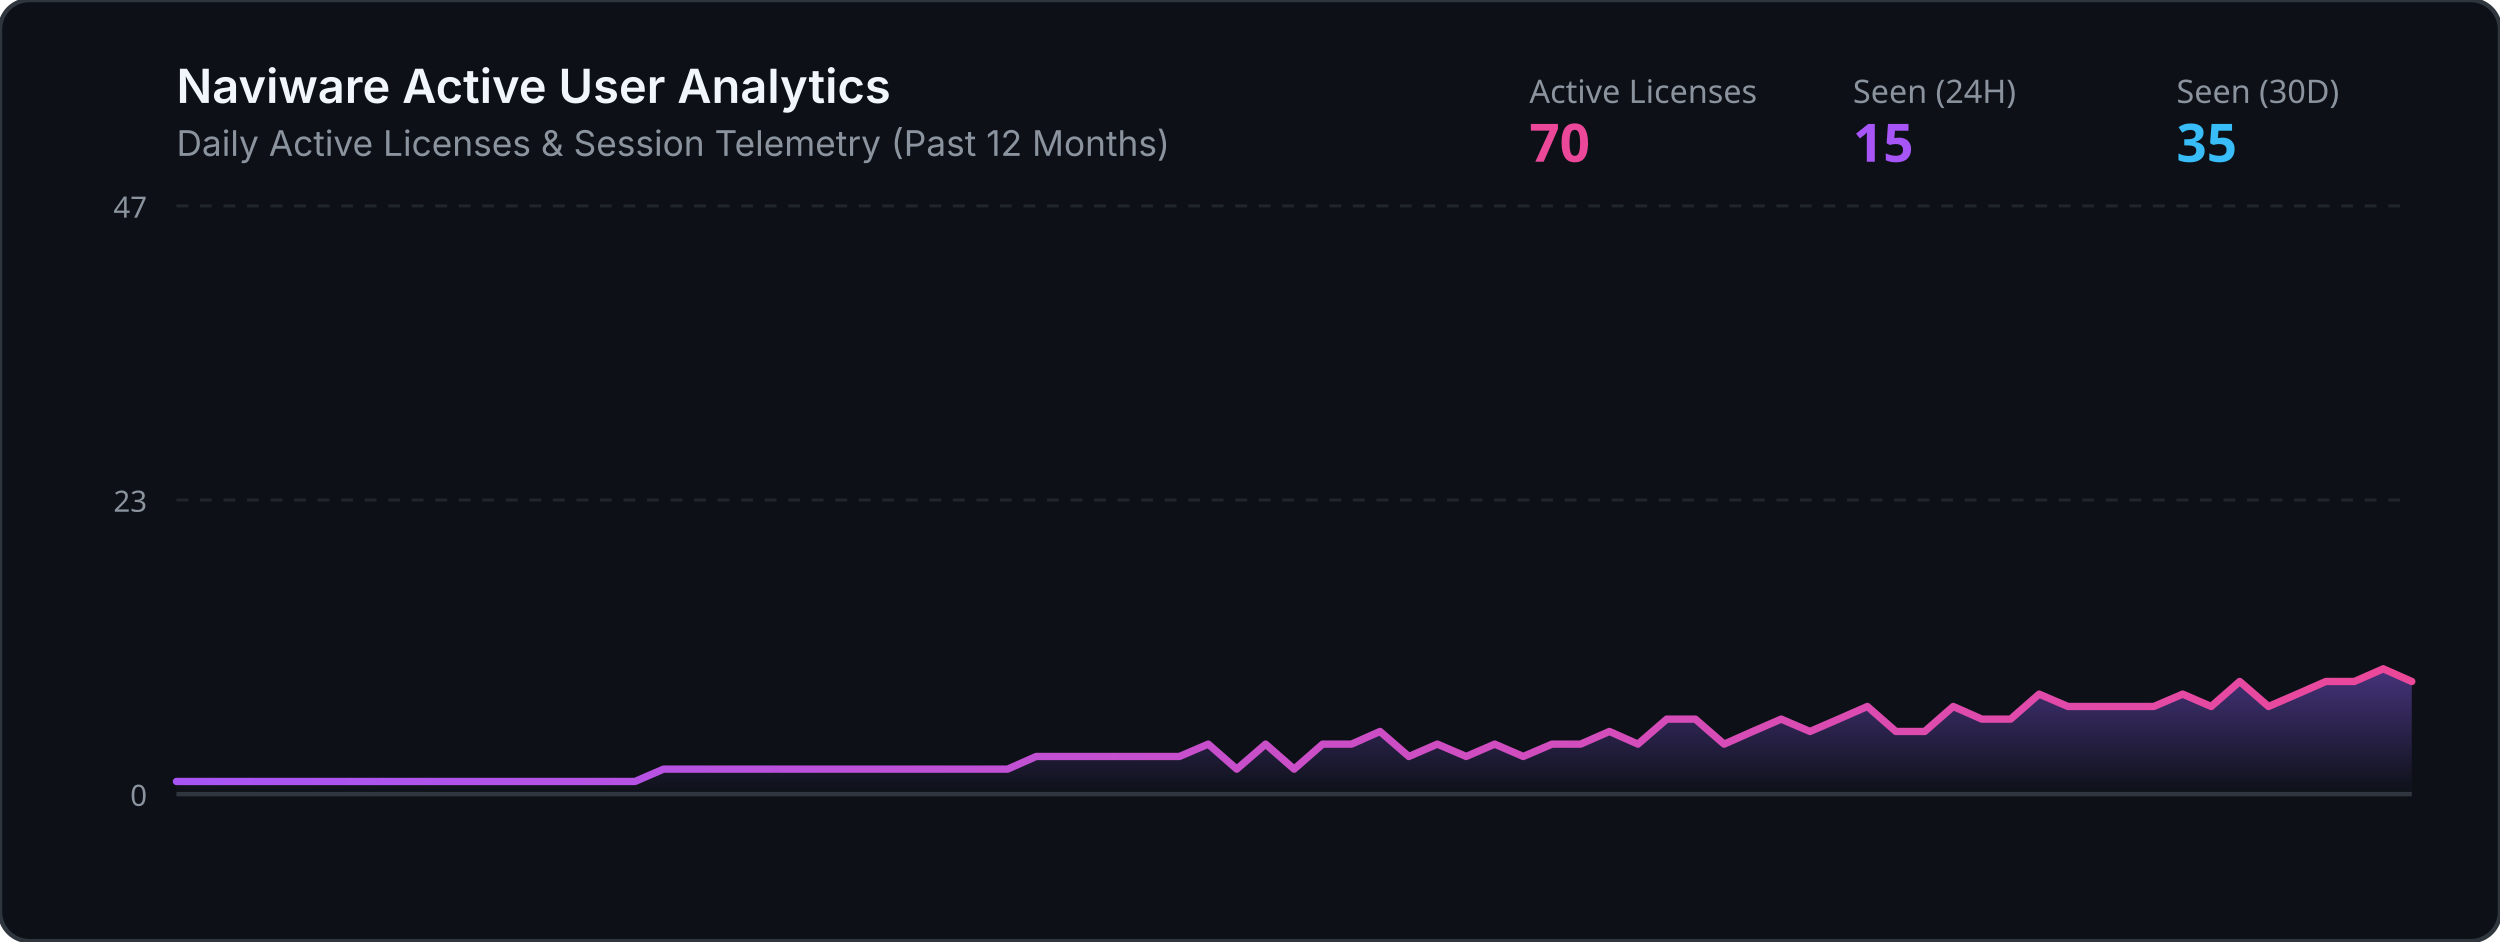
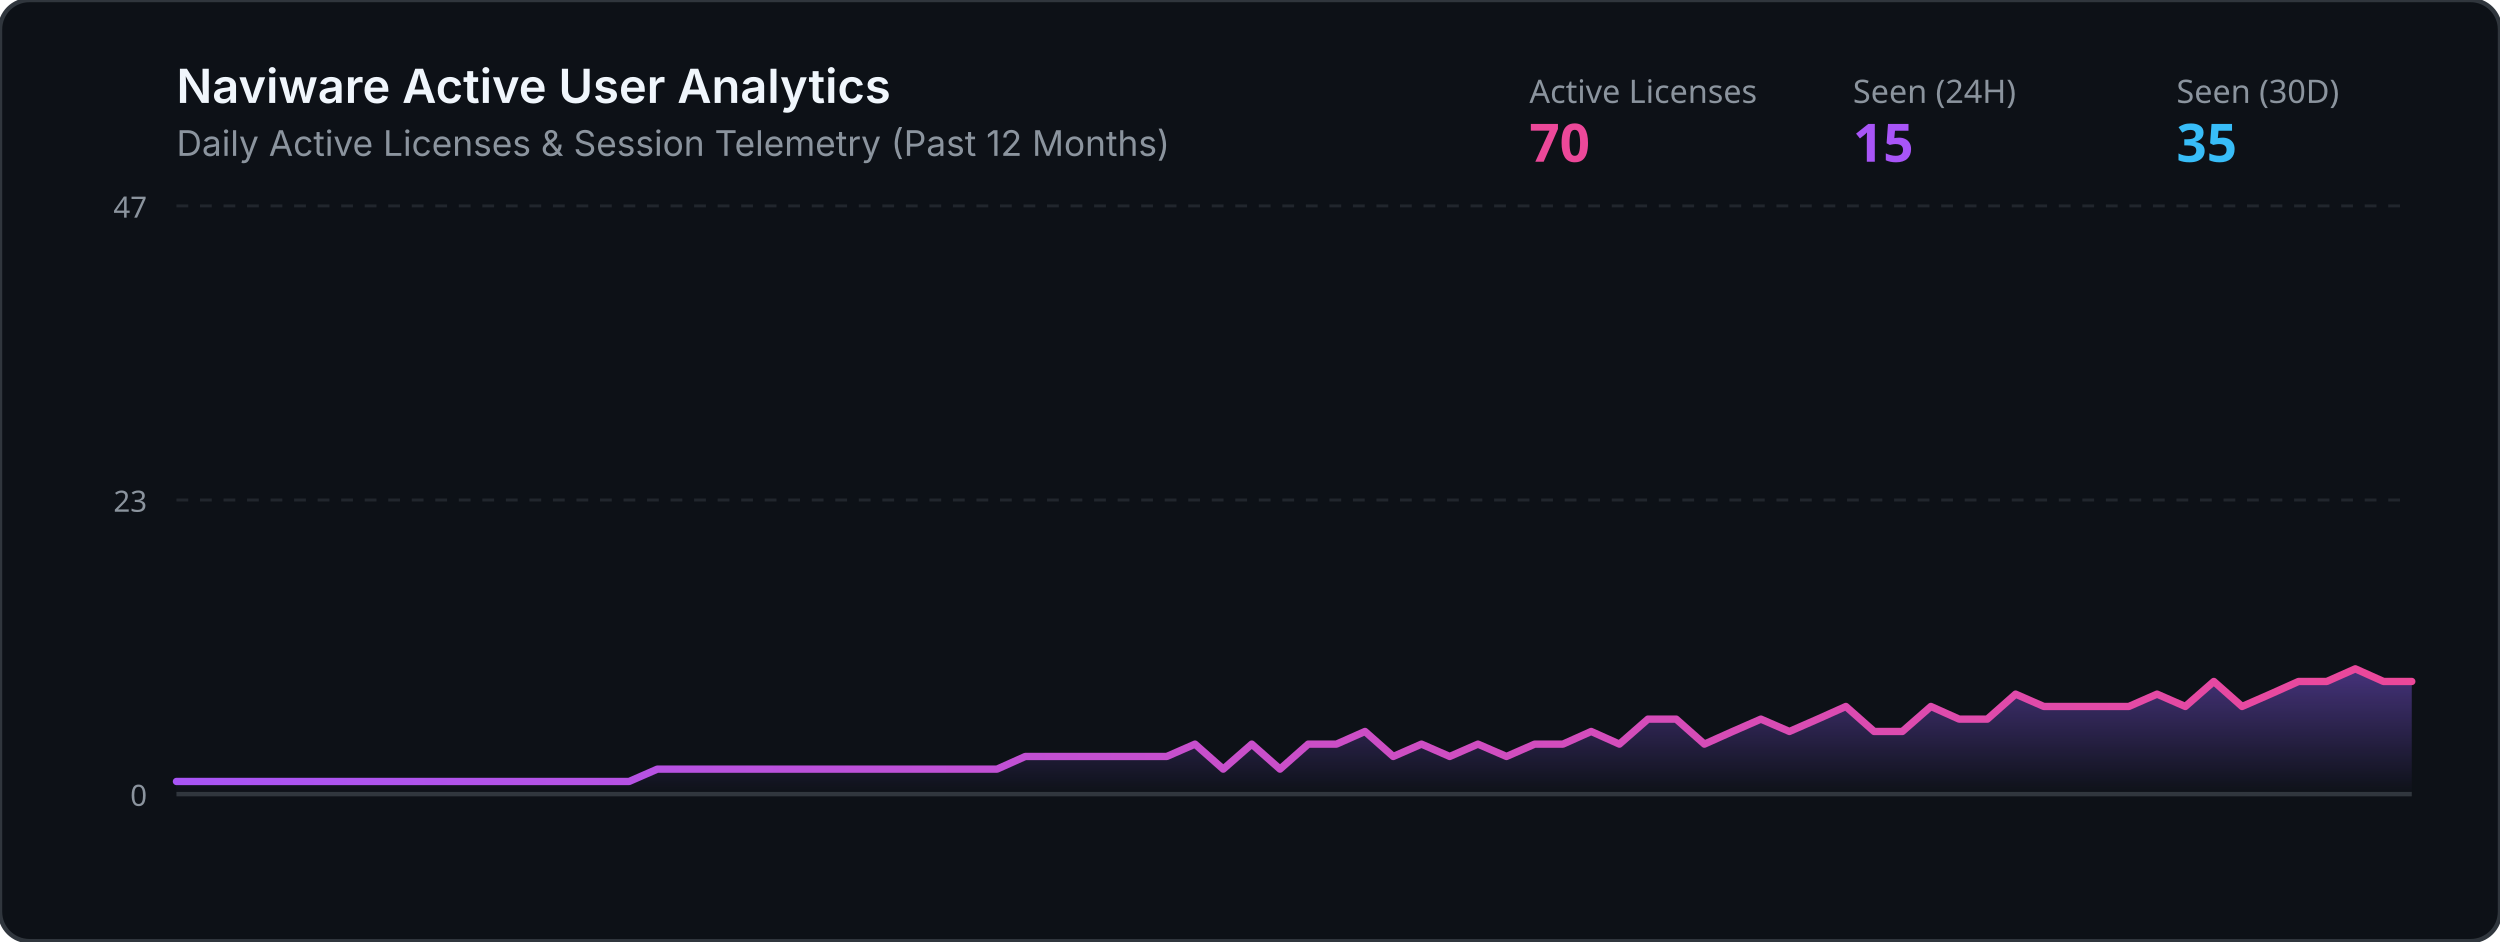
<svg xmlns="http://www.w3.org/2000/svg" viewBox="0 0 850 320" width="100%" height="320">
  <defs>
    <linearGradient id="grad" x1="0%" y1="0%" x2="0%" y2="100%">
      <stop offset="0%" stop-color="#8b5cf6" stop-opacity="0.45" />
      <stop offset="100%" stop-color="#8b5cf6" stop-opacity="0.0" />
    </linearGradient>
    <linearGradient id="lineGrad" x1="0%" y1="0%" x2="100%" y2="0%">
      <stop offset="0%" stop-color="#a855f7" />
      <stop offset="100%" stop-color="#ec4899" />
    </linearGradient>
  </defs>
  <rect width="850" height="320" rx="10" fill="#0d1117" stroke="#30363d" stroke-width="1.5" />
  <text x="60" y="35" fill="#f0f6fc" font-family="-apple-system,BlinkMacSystemFont,Segoe UI,sans-serif" font-size="16" font-weight="600">Naviware Active User Analytics</text>
  <text x="60" y="53" fill="#8b949e" font-family="-apple-system,BlinkMacSystemFont,Segoe UI,sans-serif" font-size="12">Daily Active Licenses &amp; Session Telemetry (Past 12 Months)</text>
  <text x="520" y="35" fill="#8b949e" font-family="sans-serif" font-size="11">Active Licenses</text>
  <text x="520" y="55" fill="#ec4899" font-family="sans-serif" font-size="18" font-weight="bold">70</text>
  <text x="630" y="35" fill="#8b949e" font-family="sans-serif" font-size="11">Seen (24H)</text>
  <text x="630" y="55" fill="#a855f7" font-family="sans-serif" font-size="18" font-weight="bold">15</text>
  <text x="740" y="35" fill="#8b949e" font-family="sans-serif" font-size="11">Seen (30D)</text>
  <text x="740" y="55" fill="#38bdf8" font-family="sans-serif" font-size="18" font-weight="bold">35</text>
  <line x1="60" y1="70" x2="820" y2="70" stroke="#21262d" stroke-width="1" stroke-dasharray="4" />
  <line x1="60" y1="170.0" x2="820" y2="170.0" stroke="#21262d" stroke-width="1" stroke-dasharray="4" />
  <line x1="60" y1="270" x2="820" y2="270" stroke="#30363d" stroke-width="1.5" />
  <text x="50" y="74" fill="#8b949e" font-family="sans-serif" font-size="10" text-anchor="end">47</text>
  <text x="50" y="174.0" fill="#8b949e" font-family="sans-serif" font-size="10" text-anchor="end">23</text>
  <text x="50" y="274" fill="#8b949e" font-family="sans-serif" font-size="10" text-anchor="end">0</text>
-   <polygon points="60,270 60.0,265.7 69.7,265.7 79.5,265.7 89.2,265.7 99.0,265.7 108.7,265.7 118.5,265.7 128.2,265.7 137.9,265.7 147.7,265.7 157.4,265.7 167.2,265.7 176.9,265.7 186.7,265.7 196.4,265.7 206.2,265.7 215.9,265.7 225.6,261.5 235.4,261.5 245.1,261.5 254.9,261.5 264.6,261.5 274.4,261.5 284.1,261.5 293.8,261.5 303.6,261.5 313.3,261.5 323.1,261.5 332.8,261.5 342.6,261.5 352.3,257.2 362.1,257.2 371.8,257.2 381.5,257.2 391.3,257.2 401.0,257.2 410.8,253.0 420.5,261.5 430.3,253.0 440.0,261.5 449.7,253.0 459.5,253.0 469.2,248.7 479.0,257.2 488.7,253.0 498.5,257.2 508.2,253.0 517.9,257.2 527.7,253.0 537.4,253.0 547.2,248.7 556.9,253.0 566.7,244.5 576.4,244.5 586.2,253.0 595.9,248.7 605.6,244.5 615.4,248.7 625.1,244.5 634.9,240.2 644.6,248.7 654.4,248.7 664.1,240.2 673.8,244.5 683.6,244.5 693.3,236.0 703.1,240.2 712.8,240.2 722.6,240.2 732.3,240.2 742.1,236.0 751.8,240.2 761.5,231.7 771.3,240.2 781.0,236.0 790.8,231.7 800.5,231.7 810.3,227.4 820.0,231.7 820,270" fill="url(#grad)" />
-   <polyline points="60.0,265.7 69.7,265.7 79.5,265.7 89.2,265.7 99.0,265.7 108.7,265.7 118.5,265.7 128.2,265.7 137.9,265.7 147.7,265.7 157.4,265.7 167.2,265.7 176.9,265.7 186.7,265.7 196.4,265.7 206.2,265.7 215.9,265.7 225.6,261.5 235.4,261.5 245.1,261.5 254.9,261.5 264.6,261.5 274.4,261.5 284.1,261.5 293.8,261.5 303.6,261.5 313.3,261.5 323.1,261.5 332.8,261.5 342.6,261.5 352.3,257.2 362.1,257.2 371.8,257.2 381.5,257.2 391.3,257.2 401.0,257.2 410.8,253.0 420.5,261.5 430.3,253.0 440.0,261.5 449.7,253.0 459.5,253.0 469.2,248.7 479.0,257.2 488.7,253.0 498.5,257.2 508.2,253.0 517.9,257.2 527.7,253.0 537.4,253.0 547.2,248.7 556.9,253.0 566.7,244.5 576.4,244.5 586.2,253.0 595.9,248.7 605.6,244.5 615.4,248.7 625.1,244.5 634.9,240.2 644.6,248.7 654.4,248.7 664.1,240.2 673.8,244.5 683.6,244.5 693.3,236.0 703.1,240.2 712.8,240.2 722.6,240.2 732.3,240.2 742.1,236.0 751.8,240.2 761.5,231.7 771.3,240.2 781.0,236.0 790.8,231.7 800.5,231.7 810.3,227.4 820.0,231.7" fill="none" stroke="url(#lineGrad)" stroke-width="2.5" stroke-linecap="round" stroke-linejoin="round" />
+   <polygon points="60,270 60.0,265.7 69.6,265.7 79.2,265.7 88.9,265.7 98.5,265.7 108.1,265.7 117.7,265.7 127.3,265.7 137.0,265.7 146.6,265.7 156.2,265.7 165.8,265.7 175.4,265.7 185.1,265.7 194.7,265.7 204.3,265.7 213.9,265.7 223.5,261.5 233.2,261.5 242.8,261.5 252.4,261.5 262.0,261.5 271.6,261.5 281.3,261.5 290.9,261.5 300.5,261.5 310.1,261.5 319.7,261.5 329.4,261.5 339.0,261.5 348.6,257.2 358.2,257.2 367.8,257.2 377.5,257.2 387.1,257.2 396.7,257.2 406.3,253.0 415.9,261.5 425.6,253.0 435.2,261.5 444.8,253.0 454.4,253.0 464.1,248.7 473.7,257.2 483.3,253.0 492.9,257.2 502.5,253.0 512.2,257.2 521.8,253.0 531.4,253.0 541.0,248.7 550.6,253.0 560.3,244.5 569.9,244.5 579.5,253.0 589.1,248.7 598.7,244.5 608.4,248.7 618.0,244.5 627.6,240.2 637.2,248.7 646.8,248.7 656.5,240.2 666.1,244.5 675.7,244.5 685.3,236.0 694.9,240.2 704.6,240.2 714.2,240.2 723.8,240.2 733.4,236.0 743.0,240.2 752.7,231.7 762.3,240.2 771.9,236.0 781.5,231.7 791.1,231.7 800.8,227.4 810.4,231.7 820.0,231.7 820,270" fill="url(#grad)" />
+   <polyline points="60.0,265.7 69.6,265.7 79.2,265.7 88.9,265.7 98.5,265.7 108.1,265.7 117.7,265.7 127.3,265.7 137.0,265.7 146.6,265.7 156.2,265.7 165.8,265.7 175.4,265.7 185.1,265.7 194.7,265.7 204.3,265.7 213.9,265.7 223.5,261.5 233.2,261.5 242.8,261.5 252.4,261.5 262.0,261.5 271.6,261.5 281.3,261.5 290.9,261.5 300.5,261.5 310.1,261.5 319.7,261.5 329.4,261.5 339.0,261.5 348.6,257.2 358.2,257.2 367.8,257.2 377.5,257.2 387.1,257.2 396.7,257.2 406.3,253.0 415.9,261.5 425.6,253.0 435.2,261.5 444.8,253.0 454.4,253.0 464.1,248.7 473.7,257.2 483.3,253.0 492.9,257.2 502.5,253.0 512.2,257.2 521.8,253.0 531.4,253.0 541.0,248.7 550.6,253.0 560.3,244.5 569.9,244.5 579.5,253.0 589.1,248.7 598.7,244.5 608.4,248.7 618.0,244.5 627.6,240.2 637.2,248.7 646.8,248.7 656.5,240.2 666.1,244.5 675.7,244.5 685.3,236.0 694.9,240.2 704.6,240.2 714.2,240.2 723.8,240.2 733.4,236.0 743.0,240.2 752.7,231.7 762.3,240.2 771.9,236.0 781.5,231.7 791.1,231.7 800.8,227.4 810.4,231.7 820.0,231.7" fill="none" stroke="url(#lineGrad)" stroke-width="2.5" stroke-linecap="round" stroke-linejoin="round" />
</svg>
